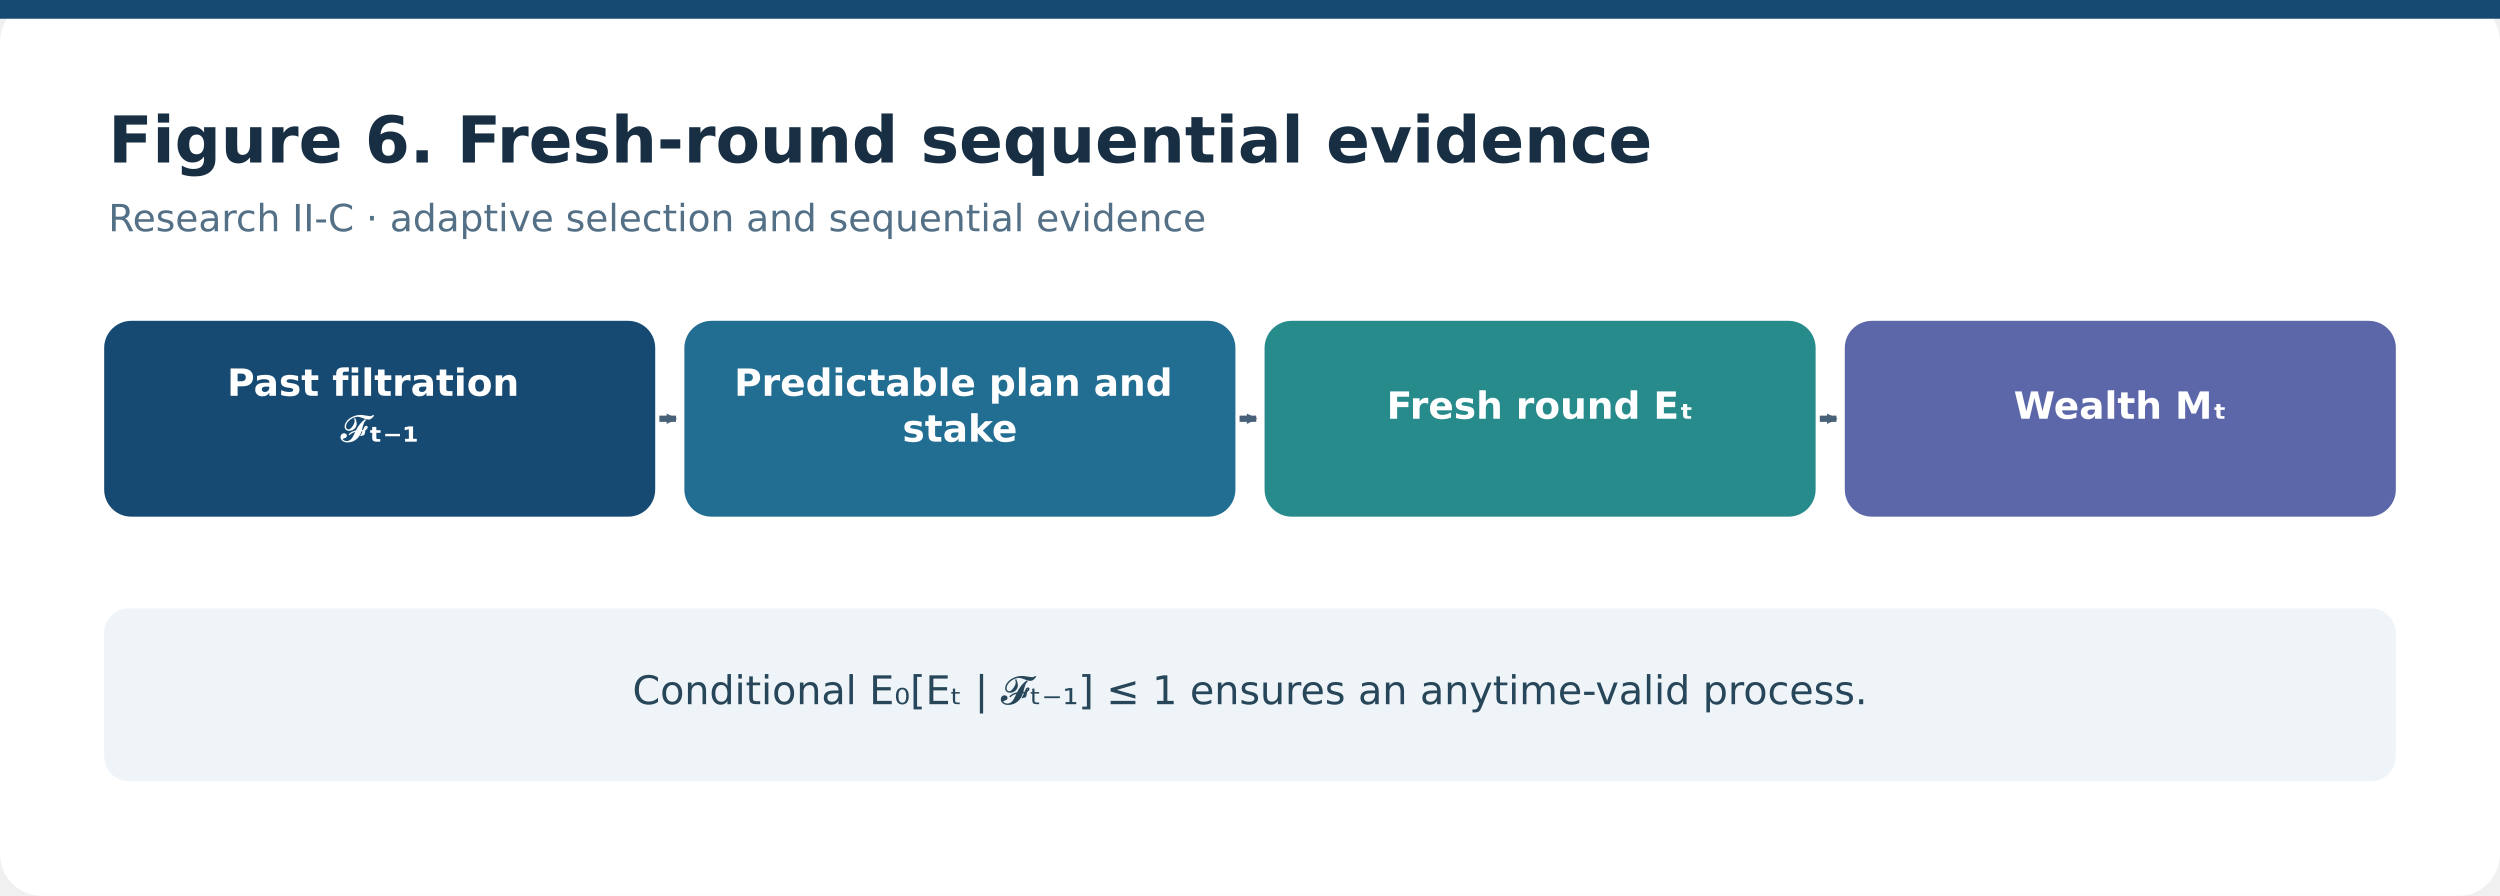
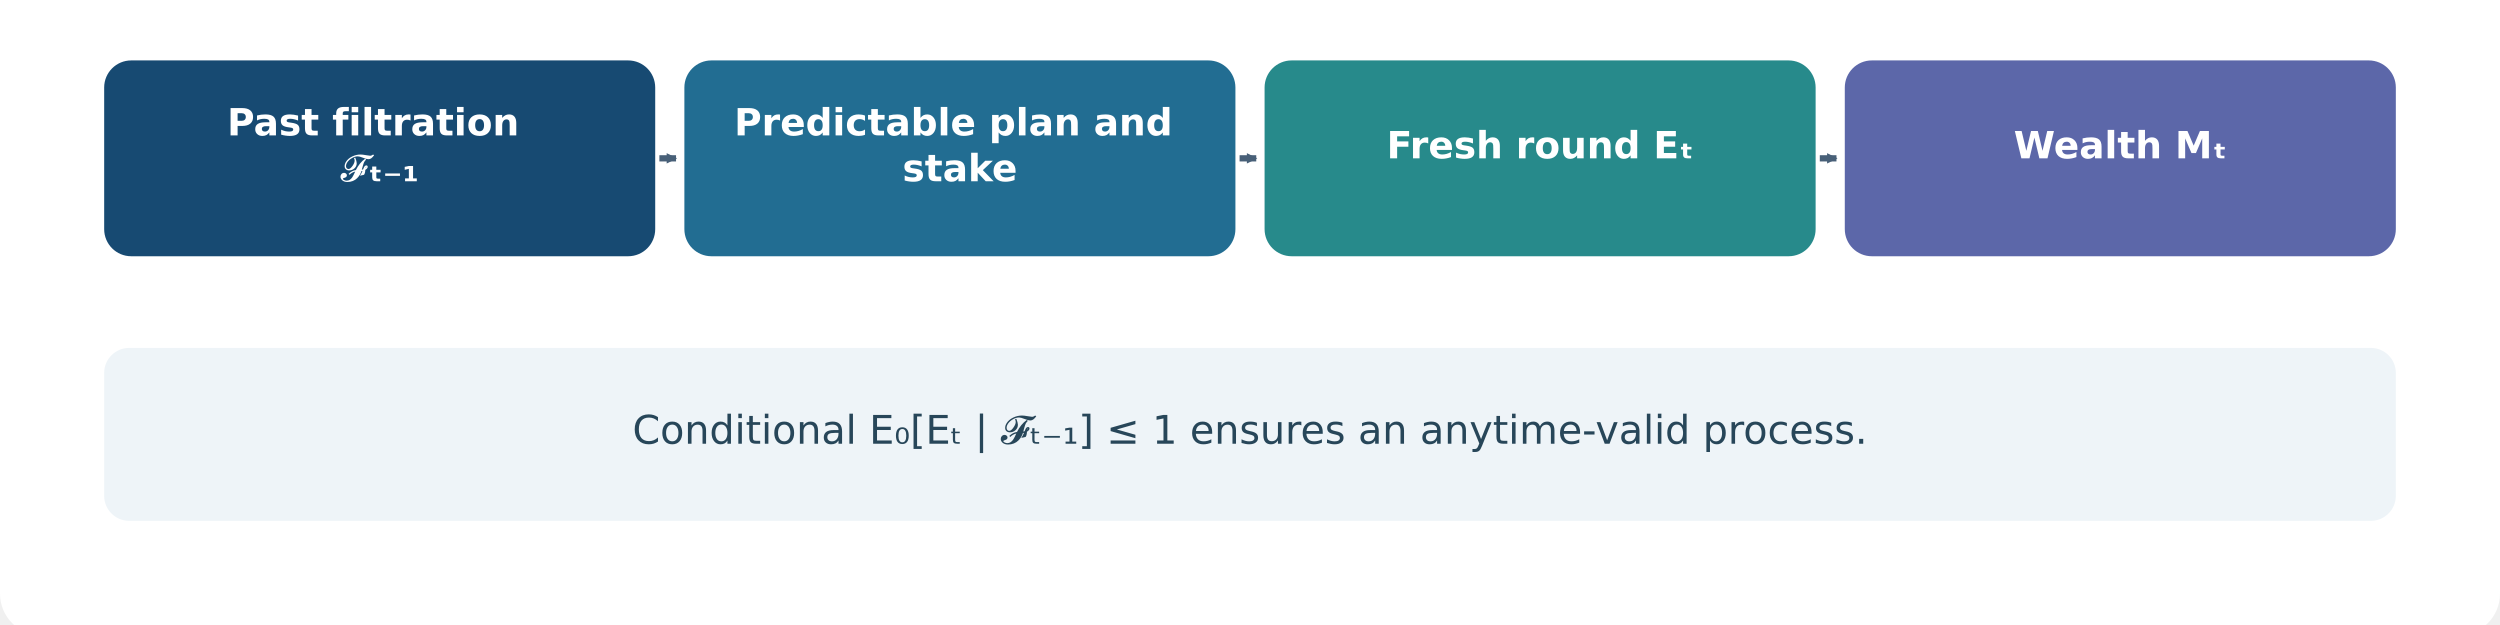
- <svg xmlns="http://www.w3.org/2000/svg" width="1200" height="430" viewBox="0 0 1200 430" role="img" aria-label="Fresh-round sequential evidence">
+ <svg xmlns="http://www.w3.org/2000/svg" width="1200" height="300" viewBox="0 125 1200 300" role="img" aria-label="Fresh-round sequential evidence">
  <defs>
    <marker id="arrow" viewBox="0 0 10 10" refX="9" refY="5" markerWidth="5" markerHeight="5" markerUnits="userSpaceOnUse" orient="auto-start-reverse">
      <path d="M0 0L10 5L0 10Z" fill="#486078" />
    </marker>
  </defs>
  <rect width="1200" height="430" rx="20" fill="#fff" />
-   <rect width="1200" height="9" fill="#174a72" />
  <text x="52" y="78" font-family="DejaVu Sans,Arial,sans-serif" font-size="31" font-weight="700" fill="#182f43">Figure 6. Fresh-round sequential evidence</text>
-   <text x="52" y="111" font-family="DejaVu Sans,Arial,sans-serif" font-size="18" fill="#537086">Research II-C · adaptive selection and sequential evidence</text>
  <rect x="50" y="154" width="264.5" height="94" rx="13" fill="#174a72" />
  <text text-anchor="middle" font-family="DejaVu Sans,Arial,sans-serif" font-size="18" font-weight="600" fill="#fff">
    <tspan x="182.25" y="190">Past filtration</tspan>
    <tspan x="182.25" y="212">𝓕ₜ₋₁</tspan>
  </text>
  <path d="M 316.5 201 H 324.5" stroke="#486078" stroke-width="3" marker-end="url(#arrow)" />
  <rect x="328.5" y="154" width="264.5" height="94" rx="13" fill="#226d92" />
  <text text-anchor="middle" font-family="DejaVu Sans,Arial,sans-serif" font-size="18" font-weight="600" fill="#fff">
    <tspan x="460.75" y="190">Predictable plan and</tspan>
    <tspan x="460.75" y="212">stake</tspan>
  </text>
  <path d="M 595 201 H 603" stroke="#486078" stroke-width="3" marker-end="url(#arrow)" />
  <rect x="607" y="154" width="264.5" height="94" rx="13" fill="#278a8b" />
  <text text-anchor="middle" font-family="DejaVu Sans,Arial,sans-serif" font-size="18" font-weight="600" fill="#fff">
    <tspan x="739.25" y="201">Fresh round Eₜ</tspan>
  </text>
  <path d="M 873.5 201 H 881.5" stroke="#486078" stroke-width="3" marker-end="url(#arrow)" />
  <rect x="885.5" y="154" width="264.5" height="94" rx="13" fill="#5c67a9" />
  <text text-anchor="middle" font-family="DejaVu Sans,Arial,sans-serif" font-size="18" font-weight="600" fill="#fff">
    <tspan x="1017.75" y="201">Wealth Mₜ</tspan>
  </text>
  <rect x="50" y="292" width="1100" height="83" rx="12" fill="#eef4f8" />
  <text x="600" y="338" text-anchor="middle" font-family="DejaVu Sans,Arial,sans-serif" font-size="19" fill="#274659">Conditional E₀[Eₜ | 𝓕ₜ₋₁] ≤ 1 ensures an anytime-valid process.</text>
</svg>
